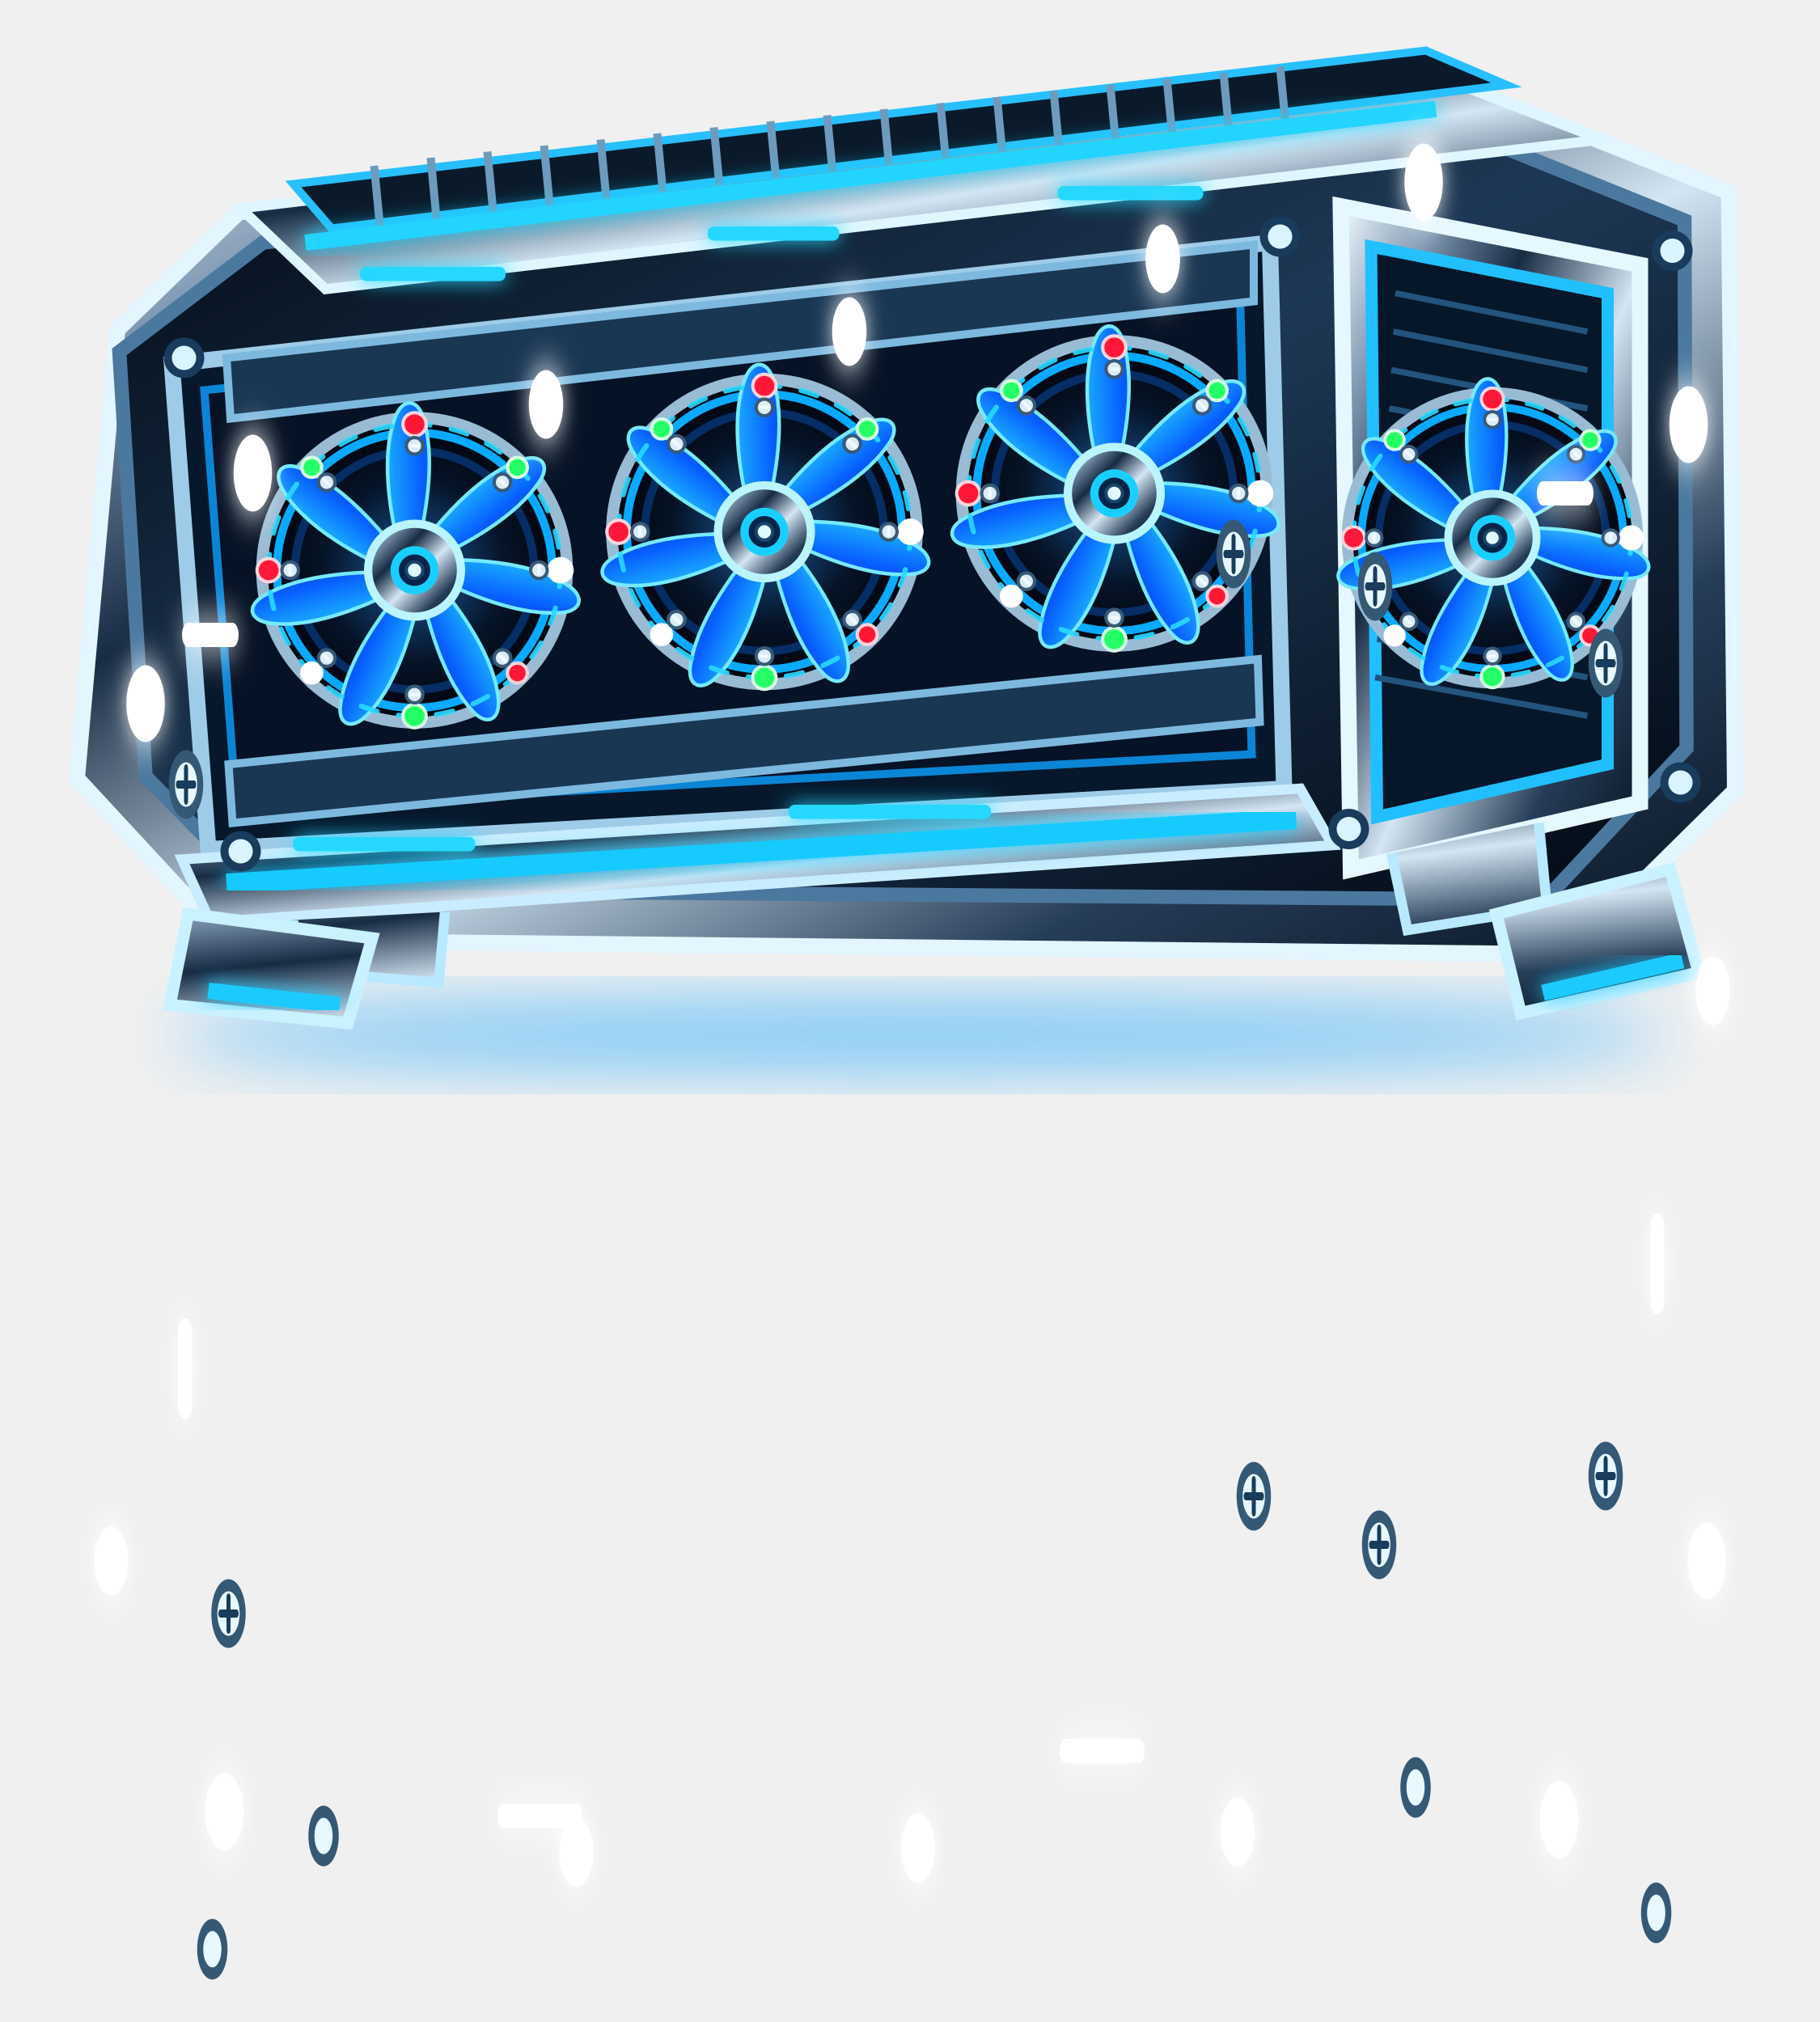
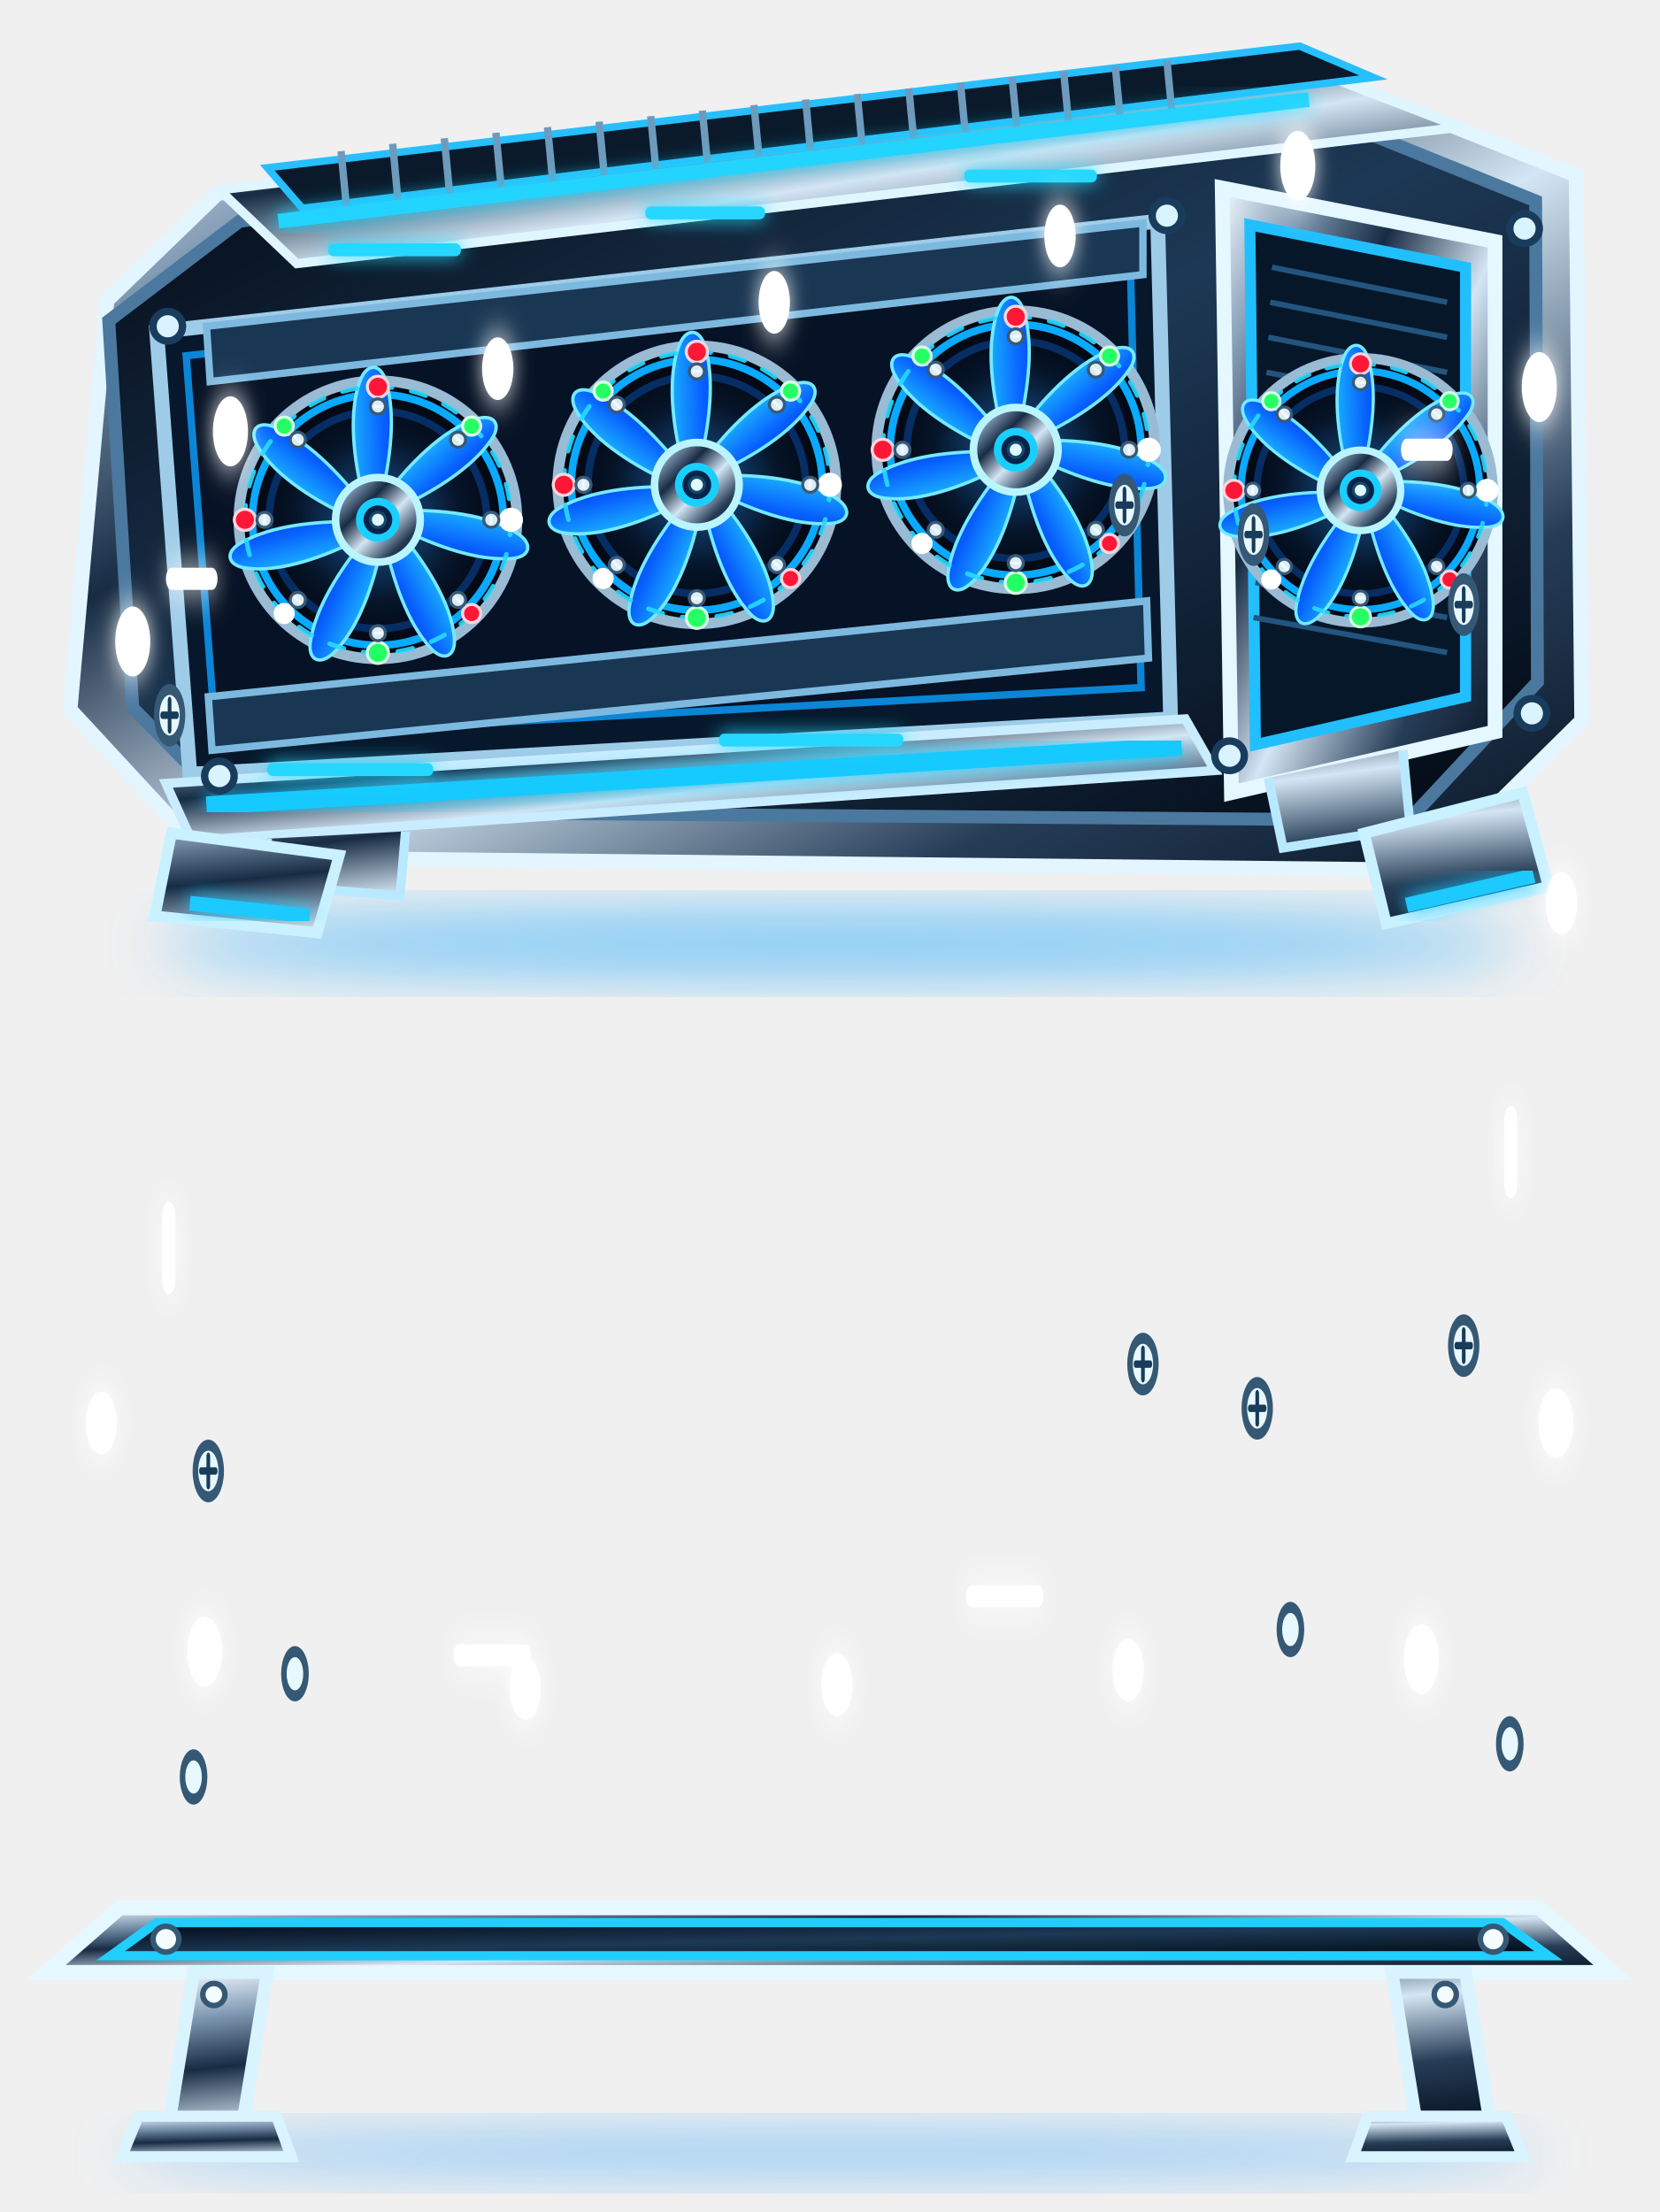
- <svg xmlns="http://www.w3.org/2000/svg" viewBox="0 0 900 1000">
+ <svg xmlns="http://www.w3.org/2000/svg" viewBox="0 0 900 1200">
  <defs>
    <linearGradient id="steel" x1="0" y1="0" x2="1" y2="1">
      <stop stop-color="#f4fbff" />
      <stop offset=".16" stop-color="#829bb5" />
      <stop offset=".34" stop-color="#172b43" />
      <stop offset=".55" stop-color="#d4e6f4" />
      <stop offset=".78" stop-color="#263d57" />
      <stop offset="1" stop-color="#071322" />
    </linearGradient>
    <linearGradient id="dark" x1="0" y1="0" x2="1" y2="1">
      <stop stop-color="#020812" />
      <stop offset=".5" stop-color="#1d3855" />
      <stop offset="1" stop-color="#020812" />
    </linearGradient>
    <linearGradient id="blue" x1="0" y1="0" x2="1" y2="1">
      <stop stop-color="#d7ffff" />
      <stop offset=".25" stop-color="#20caff" />
      <stop offset=".58" stop-color="#075eff" />
      <stop offset="1" stop-color="#031b65" />
    </linearGradient>
    <radialGradient id="fanbg">
      <stop stop-color="#1a5d9e" />
      <stop offset=".65" stop-color="#06152a" />
      <stop offset="1" stop-color="#020711" />
    </radialGradient>
    <filter id="glow">
      <feGaussianBlur stdDeviation="5" result="b" />
      <feMerge>
        <feMergeNode in="b" />
        <feMergeNode in="SourceGraphic" />
      </feMerge>
    </filter>
    <filter id="shadow">
      <feGaussianBlur stdDeviation="16" />
    </filter>
    <g id="fan">
      <circle r="92" fill="#020812" stroke="#9abbd4" stroke-width="7" />
      <circle r="83" fill="url(#fanbg)" stroke="#09aaff" stroke-width="5" />
      <circle r="72" fill="none" stroke="#062d64" stroke-width="5" />
      <g class="fan-rotor" fill="url(#blue)" stroke="#75eaff" stroke-width="2.2" stroke-linejoin="round">
        <animateTransform attributeName="transform" attributeType="XML" type="rotate" from="0 0 0" to="360 0 0" dur="1.15s" repeatCount="indefinite" />
        <path d="M8 -20 C19 -34 42 -60 66 -67 C77 -70 82 -63 75 -53 C62 -34 37 -19 14 -8 Q8 -8 8 -20Z" />
        <path d="M8 -20 C19 -34 42 -60 66 -67 C77 -70 82 -63 75 -53 C62 -34 37 -19 14 -8 Q8 -8 8 -20Z" transform="rotate(51.43)" />
        <path d="M8 -20 C19 -34 42 -60 66 -67 C77 -70 82 -63 75 -53 C62 -34 37 -19 14 -8 Q8 -8 8 -20Z" transform="rotate(102.86)" />
        <path d="M8 -20 C19 -34 42 -60 66 -67 C77 -70 82 -63 75 -53 C62 -34 37 -19 14 -8 Q8 -8 8 -20Z" transform="rotate(154.29)" />
        <path d="M8 -20 C19 -34 42 -60 66 -67 C77 -70 82 -63 75 -53 C62 -34 37 -19 14 -8 Q8 -8 8 -20Z" transform="rotate(205.72)" />
        <path d="M8 -20 C19 -34 42 -60 66 -67 C77 -70 82 -63 75 -53 C62 -34 37 -19 14 -8 Q8 -8 8 -20Z" transform="rotate(257.15)" />
        <path d="M8 -20 C19 -34 42 -60 66 -67 C77 -70 82 -63 75 -53 C62 -34 37 -19 14 -8 Q8 -8 8 -20Z" transform="rotate(308.58)" />
      </g>
      <g class="fan-led-orbit" fill="none" stroke-linecap="round">
        <animateTransform attributeName="transform" attributeType="XML" type="rotate" from="0 0 0" to="360 0 0" dur="1.15s" repeatCount="indefinite" />
        <circle r="88" stroke="#28d9ff" stroke-width="3" stroke-dasharray="10 13" opacity=".9" />
        <circle cx="0" cy="-88" r="7" fill="#ff1738" stroke="#ffd5dc" stroke-width="2" />
        <circle cx="62" cy="-62" r="6" fill="#24ff65" stroke="#d5ffe2" stroke-width="2" />
        <circle cx="88" cy="0" r="7" fill="#ffffff" stroke="#ffffff" stroke-width="2" />
        <circle cx="62" cy="62" r="6" fill="#ff1738" stroke="#ffd5dc" stroke-width="2" />
        <circle cx="0" cy="88" r="7" fill="#24ff65" stroke="#d5ffe2" stroke-width="2" />
        <circle cx="-62" cy="62" r="6" fill="#ffffff" stroke="#ffffff" stroke-width="2" />
        <circle cx="-88" cy="0" r="7" fill="#ff1738" stroke="#ffd5dc" stroke-width="2" />
        <circle cx="-62" cy="-62" r="6" fill="#24ff65" stroke="#d5ffe2" stroke-width="2" />
      </g>
      <circle r="28" fill="url(#steel)" stroke="#baf5ff" stroke-width="5" />
      <circle r="12" fill="#062449" stroke="#19cfff" stroke-width="5" />
      <circle r="5" fill="#dffaff" stroke="#17466b" stroke-width="2" />
      <g fill="#dcecf6" stroke="#385a76" stroke-width="2">
        <circle cx="0" cy="-75" r="5" />
        <circle cx="53" cy="-53" r="5" />
        <circle cx="75" cy="0" r="5" />
        <circle cx="53" cy="53" r="5" />
        <circle cx="0" cy="75" r="5" />
        <circle cx="-53" cy="53" r="5" />
        <circle cx="-75" cy="0" r="5" />
        <circle cx="-53" cy="-53" r="5" />
      </g>
      <g stroke="#effaff" stroke-width="2" stroke-linecap="round">
        <path d="M-2 -75 2 -75M51 -55 55 -51M75 -2 75 2M51 51 55 55M-2 75 2 75M-55 51 -51 55M-75 -2 -75 2M-55 -55 -51 -51" />
      </g>
    </g>
  </defs>
  <ellipse cx="455" cy="512" rx="370" ry="24" fill="#009dff" opacity=".4" filter="url(#shadow)" />
  <path d="M38 385 58 163 118 105 704 35 855 95 858 391 776 472 112 465Z" fill="url(#steel)" stroke="#e3f5ff" stroke-width="8" />
  <path d="M59 174 130 120 699 55 833 109 834 370 764 445 127 440 72 384Z" fill="url(#dark)" stroke="#4b789e" stroke-width="7" />
  <path d="M119 103 701 34 792 69 161 143Z" fill="url(#steel)" stroke="#dff6ff" stroke-width="5" />
  <path d="M145 91 705 25 745 42 164 113Z" fill="#0b1a2b" stroke="#27bfff" stroke-width="4" />
  <g stroke="#6e9bbd" stroke-width="4">
    <path d="M185 82 188 113M213 78 216 110M241 75 244 106M269 72 272 103M297 69 300 100M325 66 328 97M353 63 356 94M381 60 384 91M409 57 412 88M437 54 440 85M465 51 468 82M493 48 496 79M521 45 524 76M549 42 552 73M577 39 580 70M605 36 608 67M633 33 636 64" />
  </g>
  <path d="M151 120 710 54" stroke="#21d4ff" stroke-width="8" filter="url(#glow)" />
  <path d="M85 180 628 120 635 390 103 420Z" fill="#07182c" stroke="#9ecce8" stroke-width="8" />
  <path d="M101 193 613 137 619 373 117 400Z" fill="#061225" stroke="#0b85d5" stroke-width="4" />
  <g fill="#193653" stroke="#7db9df" stroke-width="4">
    <path d="M112 177 620 121 620 149 114 207Z" />
    <path d="M113 378 622 326 623 357 115 407Z" />
  </g>
  <g transform="translate(205 282) scale(.82)">
    <use href="#fan" />
  </g>
  <g transform="translate(378 263) scale(.82)">
    <use href="#fan" />
  </g>
  <g transform="translate(551 244) scale(.82)">
    <use href="#fan" />
  </g>
  <path d="M663 102 811 131 811 397 668 430Z" fill="url(#steel)" stroke="#e5f7ff" stroke-width="8" />
  <path d="M678 122 795 145 795 378 681 404Z" fill="#07172a" stroke="#21bfff" stroke-width="6" />
  <g stroke="#23547d" stroke-width="3">
    <path d="M690 145 785 164M689 164 785 183M688 183 785 202M687 202 785 221M686 221 785 240M685 240 785 259M684 259 785 278M683 278 785 297M682 297 785 316M681 316 785 335M680 335 785 354" />
  </g>
  <g transform="translate(738 266) scale(.78)">
    <use href="#fan" />
  </g>
  <path d="M90 425 643 390 659 418 104 456Z" fill="url(#steel)" stroke="#c9edff" stroke-width="5" />
  <path d="M112 437 641 405" stroke="#12caff" stroke-width="10" filter="url(#glow)" />
  <path d="M145 455 145 480 217 486 220 451M688 422 696 460 765 449 761 407" fill="url(#steel)" stroke="#b9e9ff" stroke-width="5" />
  <g fill="#25d8ff" filter="url(#glow)">
    <rect x="178" y="132" width="72" height="7" rx="3" />
    <rect x="350" y="112" width="65" height="7" rx="3" />
    <rect x="523" y="92" width="72" height="7" rx="3" />
    <rect x="145" y="414" width="90" height="7" rx="3" />
    <rect x="390" y="398" width="100" height="7" rx="3" />
  </g>
  <path d="M93 452 84 497 172 506 184 464ZM740 452 752 501 840 481 826 430Z" fill="url(#steel)" stroke="#c9f1ff" stroke-width="6" />
  <path d="M103 490 168 497M763 491 832 475" stroke="#1acaff" stroke-width="8" filter="url(#glow)" />
  <g fill="#d9f4ff" stroke="#193c5d" stroke-width="4">
    <circle cx="91" cy="177" r="8" />
    <circle cx="633" cy="117" r="8" />
    <circle cx="667" cy="410" r="8" />
    <circle cx="119" cy="421" r="8" />
    <circle cx="827" cy="124" r="8" />
    <circle cx="831" cy="387" r="8" />
  </g>
  <style>
@keyframes rgbStroke {
  0%, 29% { stroke:#ff1738; }
  33%, 62% { stroke:#24ff65; }
  66%, 95% { stroke:#ffffff; }
  100% { stroke:#ff1738; }
}
@keyframes rgbBulbColor {
  0%, 29% { stroke:#ff1738; fill:#ff1738; }
  33%, 62% { stroke:#24ff65; fill:#24ff65; }
  66%, 95% { stroke:#ffffff; fill:#ffffff; }
  100% { stroke:#ff1738; fill:#ff1738; }
}
@keyframes rgbStripColor {
  0%, 29% { fill:#ff1738; }
  33%, 62% { fill:#24ff65; }
  66%, 95% { fill:#ffffff; }
  100% { fill:#ff1738; }
}
@keyframes rgbGlow {
  0%, 29% { opacity:1; filter:url(#glowRed); }
  33%, 62% { opacity:1; filter:url(#glowGreen); }
  66%, 95% { opacity:1; filter:url(#glowWhite); }
  100% { opacity:1; filter:url(#glowRed); }
}
@keyframes chase {
  0%, 100% { opacity:1; }
  50% { opacity:.22; }
}
.rgb-edge { fill:none; stroke-width:6; stroke-linecap:round; animation:rgbStroke 2.4s infinite, rgbGlow 2.4s infinite; }
.rgb-edge-inner { fill:none; stroke-width:4; stroke-linecap:round; animation:rgbStroke 2.4s infinite; animation-delay:.35s; }
.rgb-bulb { stroke-width:3; animation:rgbBulbColor 2.4s infinite, rgbGlow 2.4s infinite; }
.rgb-bulb:nth-of-type(2n) { animation-delay:.25s; }
.rgb-bulb:nth-of-type(3n) { animation-delay:.5s; }
.rgb-strip { animation:rgbStripColor 2.4s infinite, chase 1.2s infinite; }
@media (prefers-reduced-motion: reduce) { .rgb-edge,.rgb-edge-inner,.rgb-bulb,.rgb-strip { animation:none; } }
</style>
  <defs>
    <filter id="glowRed" x="-80%" y="-80%" width="260%" height="260%">
      <feGaussianBlur stdDeviation="10" result="b" />
      <feGaussianBlur stdDeviation="4" in="SourceGraphic" result="s" />
      <feMerge>
        <feMergeNode in="b" />
        <feMergeNode in="b" />
        <feMergeNode in="s" />
        <feMergeNode in="SourceGraphic" />
      </feMerge>
    </filter>
    <filter id="glowGreen" x="-80%" y="-80%" width="260%" height="260%">
      <feGaussianBlur stdDeviation="10" result="b" />
      <feGaussianBlur stdDeviation="4" in="SourceGraphic" result="s" />
      <feMerge>
        <feMergeNode in="b" />
        <feMergeNode in="b" />
        <feMergeNode in="s" />
        <feMergeNode in="SourceGraphic" />
      </feMerge>
    </filter>
    <filter id="glowWhite" x="-80%" y="-80%" width="260%" height="260%">
      <feGaussianBlur stdDeviation="10" result="b" />
      <feGaussianBlur stdDeviation="4" in="SourceGraphic" result="s" />
      <feMerge>
        <feMergeNode in="b" />
        <feMergeNode in="b" />
        <feMergeNode in="s" />
        <feMergeNode in="SourceGraphic" />
      </feMerge>
    </filter>
  </defs>
-   <g transform="scale(1 2)">&gt;
- 
- <g>
+   <g transform="scale(1 2)">
+     <g>
      <path class="rgb-edge" d="M62 170 126 111 701 43 844 102 849 390 771 456 111 451 57 389Z" />
      <path class="rgb-edge-inner" d="M80 388 112 435 645 402M674 421 759 439 824 385M143 103 704 37M119 425 640 393" />
    </g>
    <g filter="url(#glow)">
      <g fill="#ffffff" stroke="#ffffff" class="rgb-bulb">
        <circle cx="72" cy="174" r="8" />
        <circle cx="125" cy="117" r="8" />
        <circle cx="270" cy="100" r="7" />
        <circle cx="420" cy="82" r="7" />
        <circle cx="575" cy="64" r="7" />
        <circle cx="704" cy="45" r="8" />
        <circle cx="835" cy="105" r="8" />
        <circle cx="847" cy="245" r="7" />
        <circle cx="844" cy="386" r="8" />
        <circle cx="771" cy="450" r="8" />
        <circle cx="612" cy="453" r="7" />
        <circle cx="454" cy="457" r="7" />
        <circle cx="285" cy="458" r="7" />
        <circle cx="111" cy="448" r="8" />
        <circle cx="55" cy="386" r="7" />
      </g>
      <g fill="#ffffff" class="rgb-strip">
        <rect x="90" y="154" width="28" height="6" rx="3" />
        <rect x="760" y="119" width="28" height="6" rx="3" />
        <rect x="816" y="300" width="7" height="25" rx="3.5" />
        <rect x="88" y="326" width="7" height="25" rx="3.5" />
        <rect x="246" y="446" width="42" height="6" rx="3" />
        <rect x="524" y="430" width="42" height="6" rx="3" />
      </g>
    </g>
    <g fill="#e8f8ff" stroke="#355875" stroke-width="3">
      <circle cx="92" cy="194" r="7" />
      <circle cx="610" cy="137" r="7" />
      <circle cx="113" cy="399" r="7" />
      <circle cx="620" cy="370" r="7" />
      <circle cx="680" cy="145" r="7" />
      <circle cx="794" cy="164" r="7" />
      <circle cx="682" cy="382" r="7" />
      <circle cx="794" cy="365" r="7" />
      <circle cx="160" cy="454" r="6" />
      <circle cx="700" cy="442" r="6" />
      <circle cx="105" cy="482" r="6" />
      <circle cx="819" cy="473" r="6" />
    </g>
    <g stroke="#183c5a" stroke-width="2" stroke-linecap="round">
      <path d="M88 194 96 194M92 190 92 198M606 137 614 137M610 133 610 141M109 399 117 399M113 395 113 403M616 370 624 370M620 366 620 374M676 145 684 145M680 141 680 149M790 164 798 164M794 160 794 168M678 382 686 382M682 378 682 386M790 365 798 365M794 361 794 369" />
    </g>
  </g>
+   <ellipse cx="450" cy="1168" rx="385" ry="18" fill="#008dff" opacity=".32" filter="url(#shadow)" />
+   <path d="M65 1035 835 1035 875 1070 25 1070Z" fill="url(#steel)" stroke="#e6f8ff" stroke-width="8" />
+   <path d="M85 1043 815 1043 840 1061 60 1061Z" fill="url(#dark)" stroke="#20cfff" stroke-width="5" />
+   <path d="M50 1068 850 1068" stroke="#21d4ff" stroke-width="9" filter="url(#glow)" />
+   <path d="M105 1070 145 1070 132 1150 92 1150Z M755 1070 795 1070 808 1150 768 1150Z" fill="url(#steel)" stroke="#d9f4ff" stroke-width="7" />
+   <path d="M105 1090 137 1090M763 1090 795 1090" stroke="#20cfff" stroke-width="7" filter="url(#glow)" />
+   <path d="M75 1148 150 1148 158 1170 66 1170Z M742 1148 817 1148 826 1170 734 1170Z" fill="url(#steel)" stroke="#d9f4ff" stroke-width="6" />
+   <path d="M83 1158 143 1158M750 1158 810 1158" stroke="#24ff65" stroke-width="5" filter="url(#glow)" />
+   <g fill="#f5fdff" stroke="#355875" stroke-width="3">
+     <circle cx="90" cy="1052" r="7" />
+     <circle cx="810" cy="1052" r="7" />
+     <circle cx="116" cy="1082" r="6" />
+     <circle cx="784" cy="1082" r="6" />
+   </g>
</svg>
